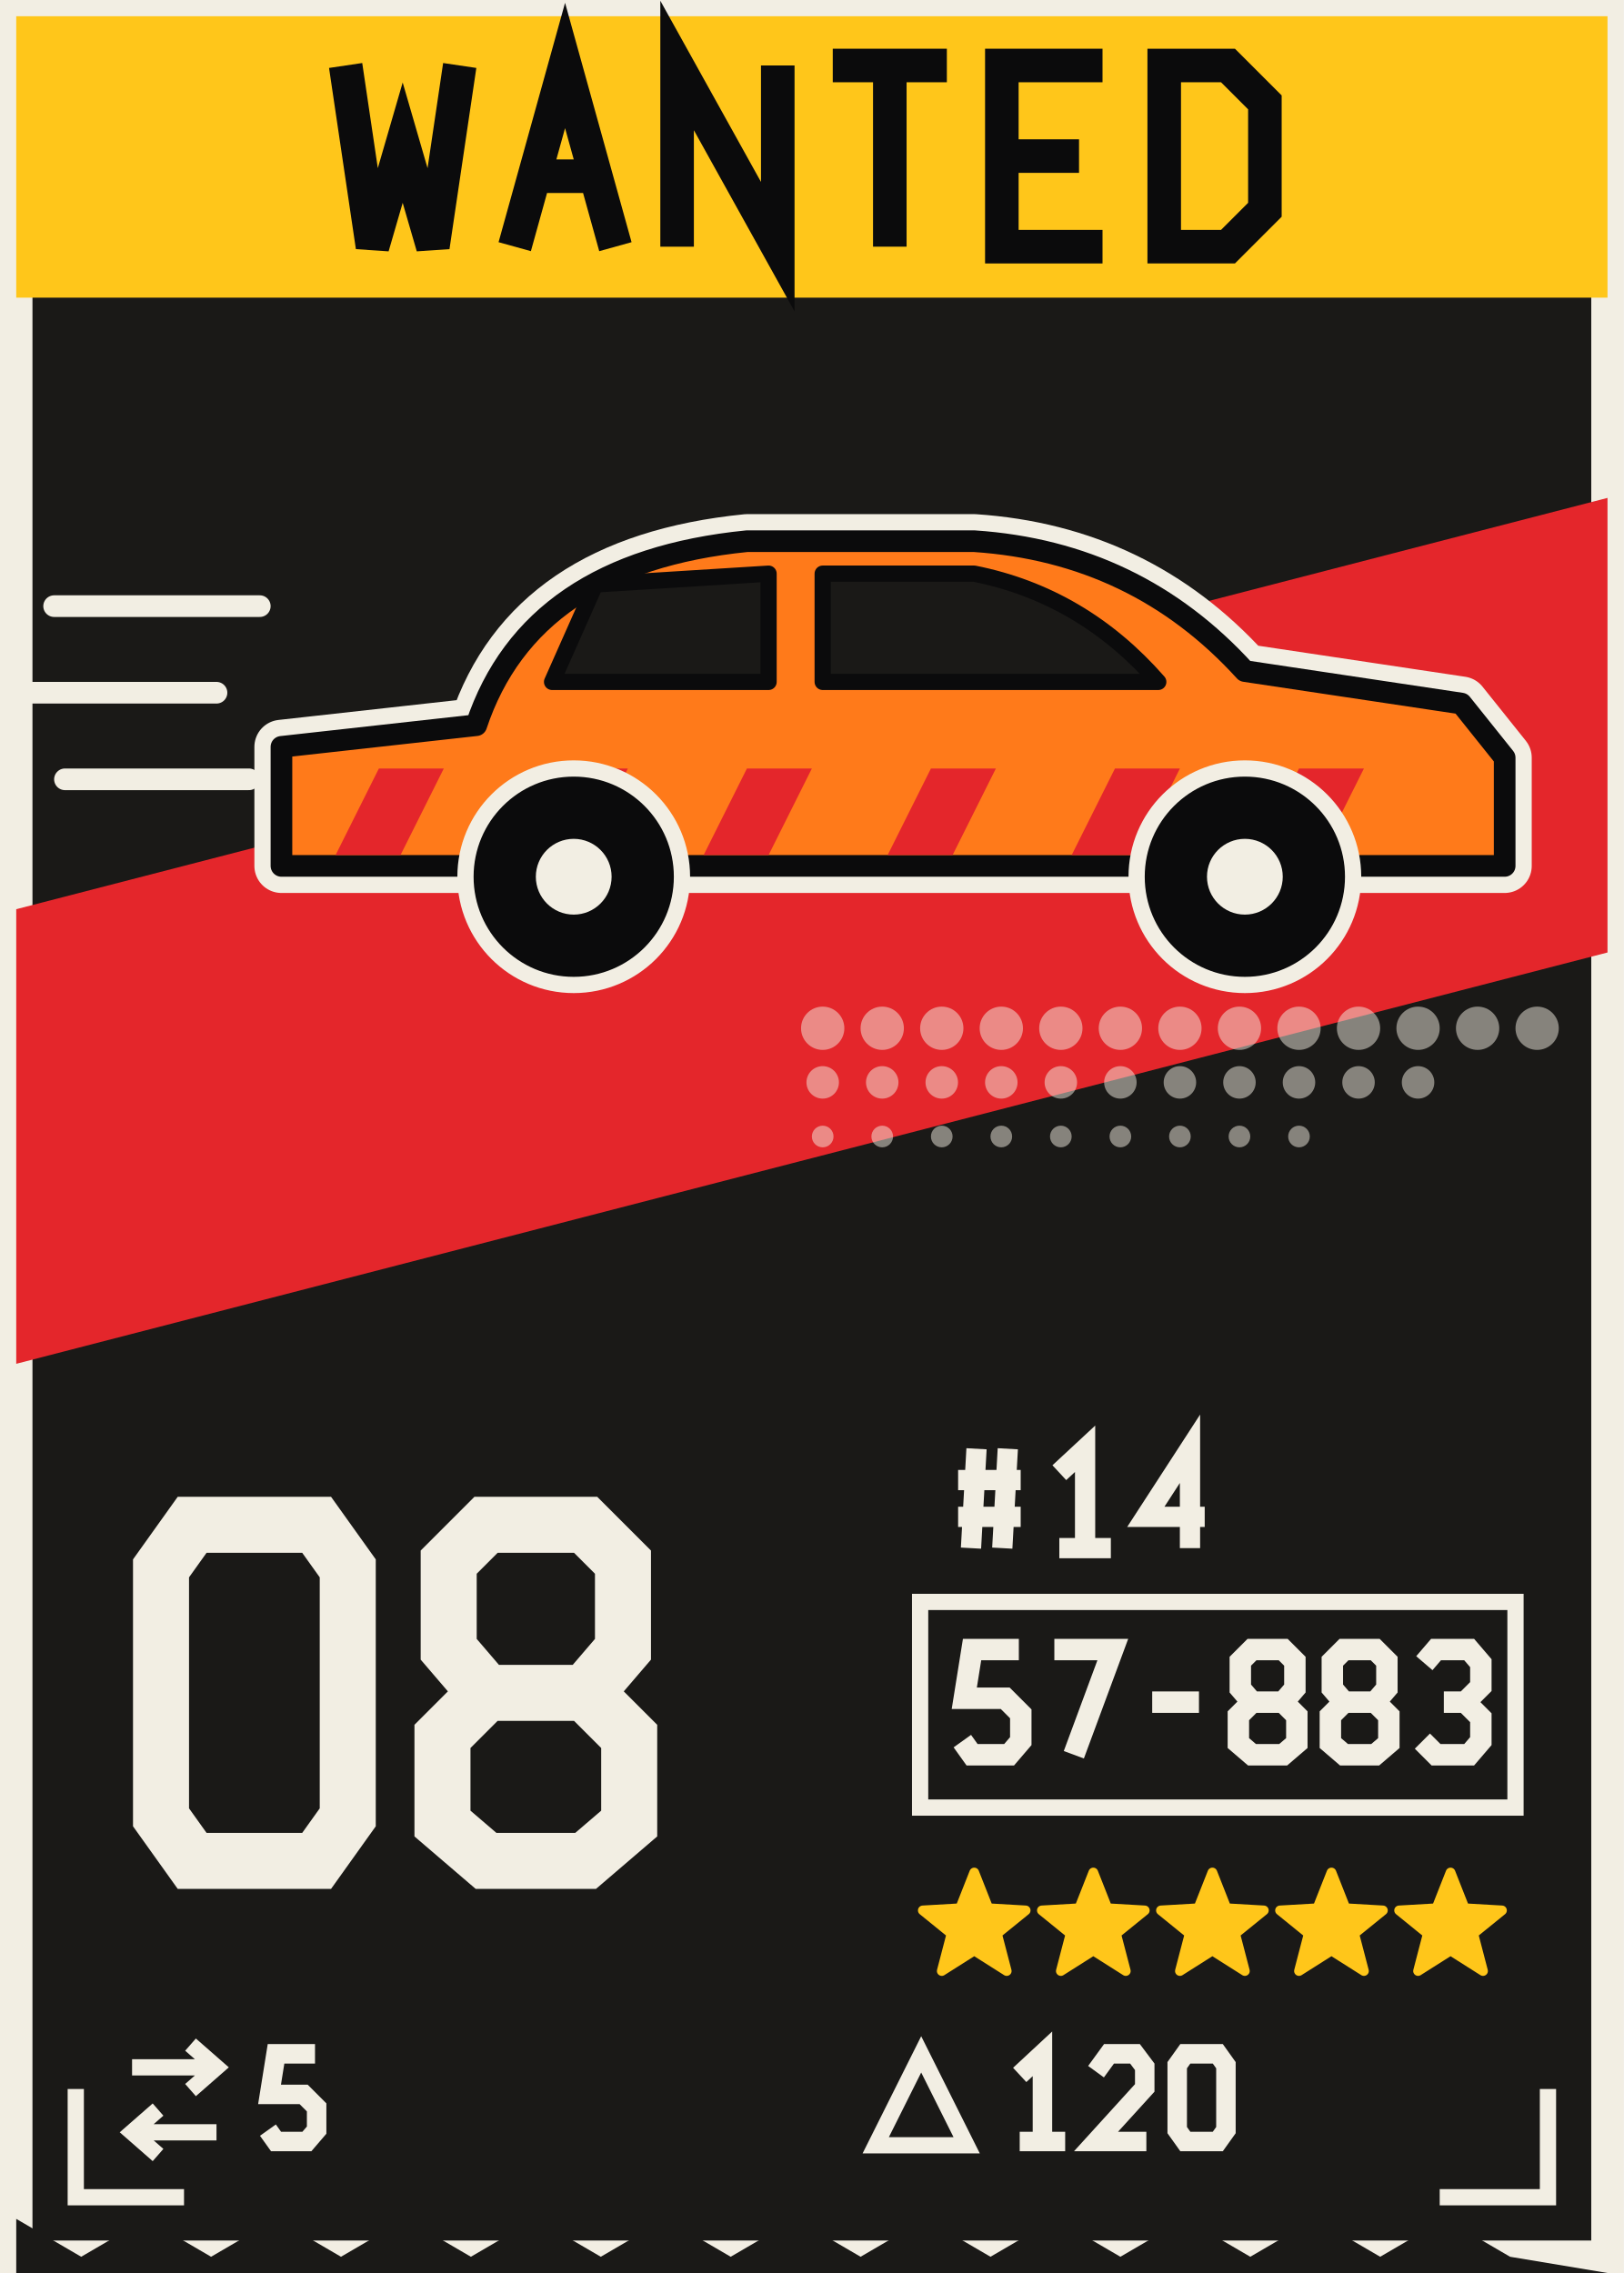
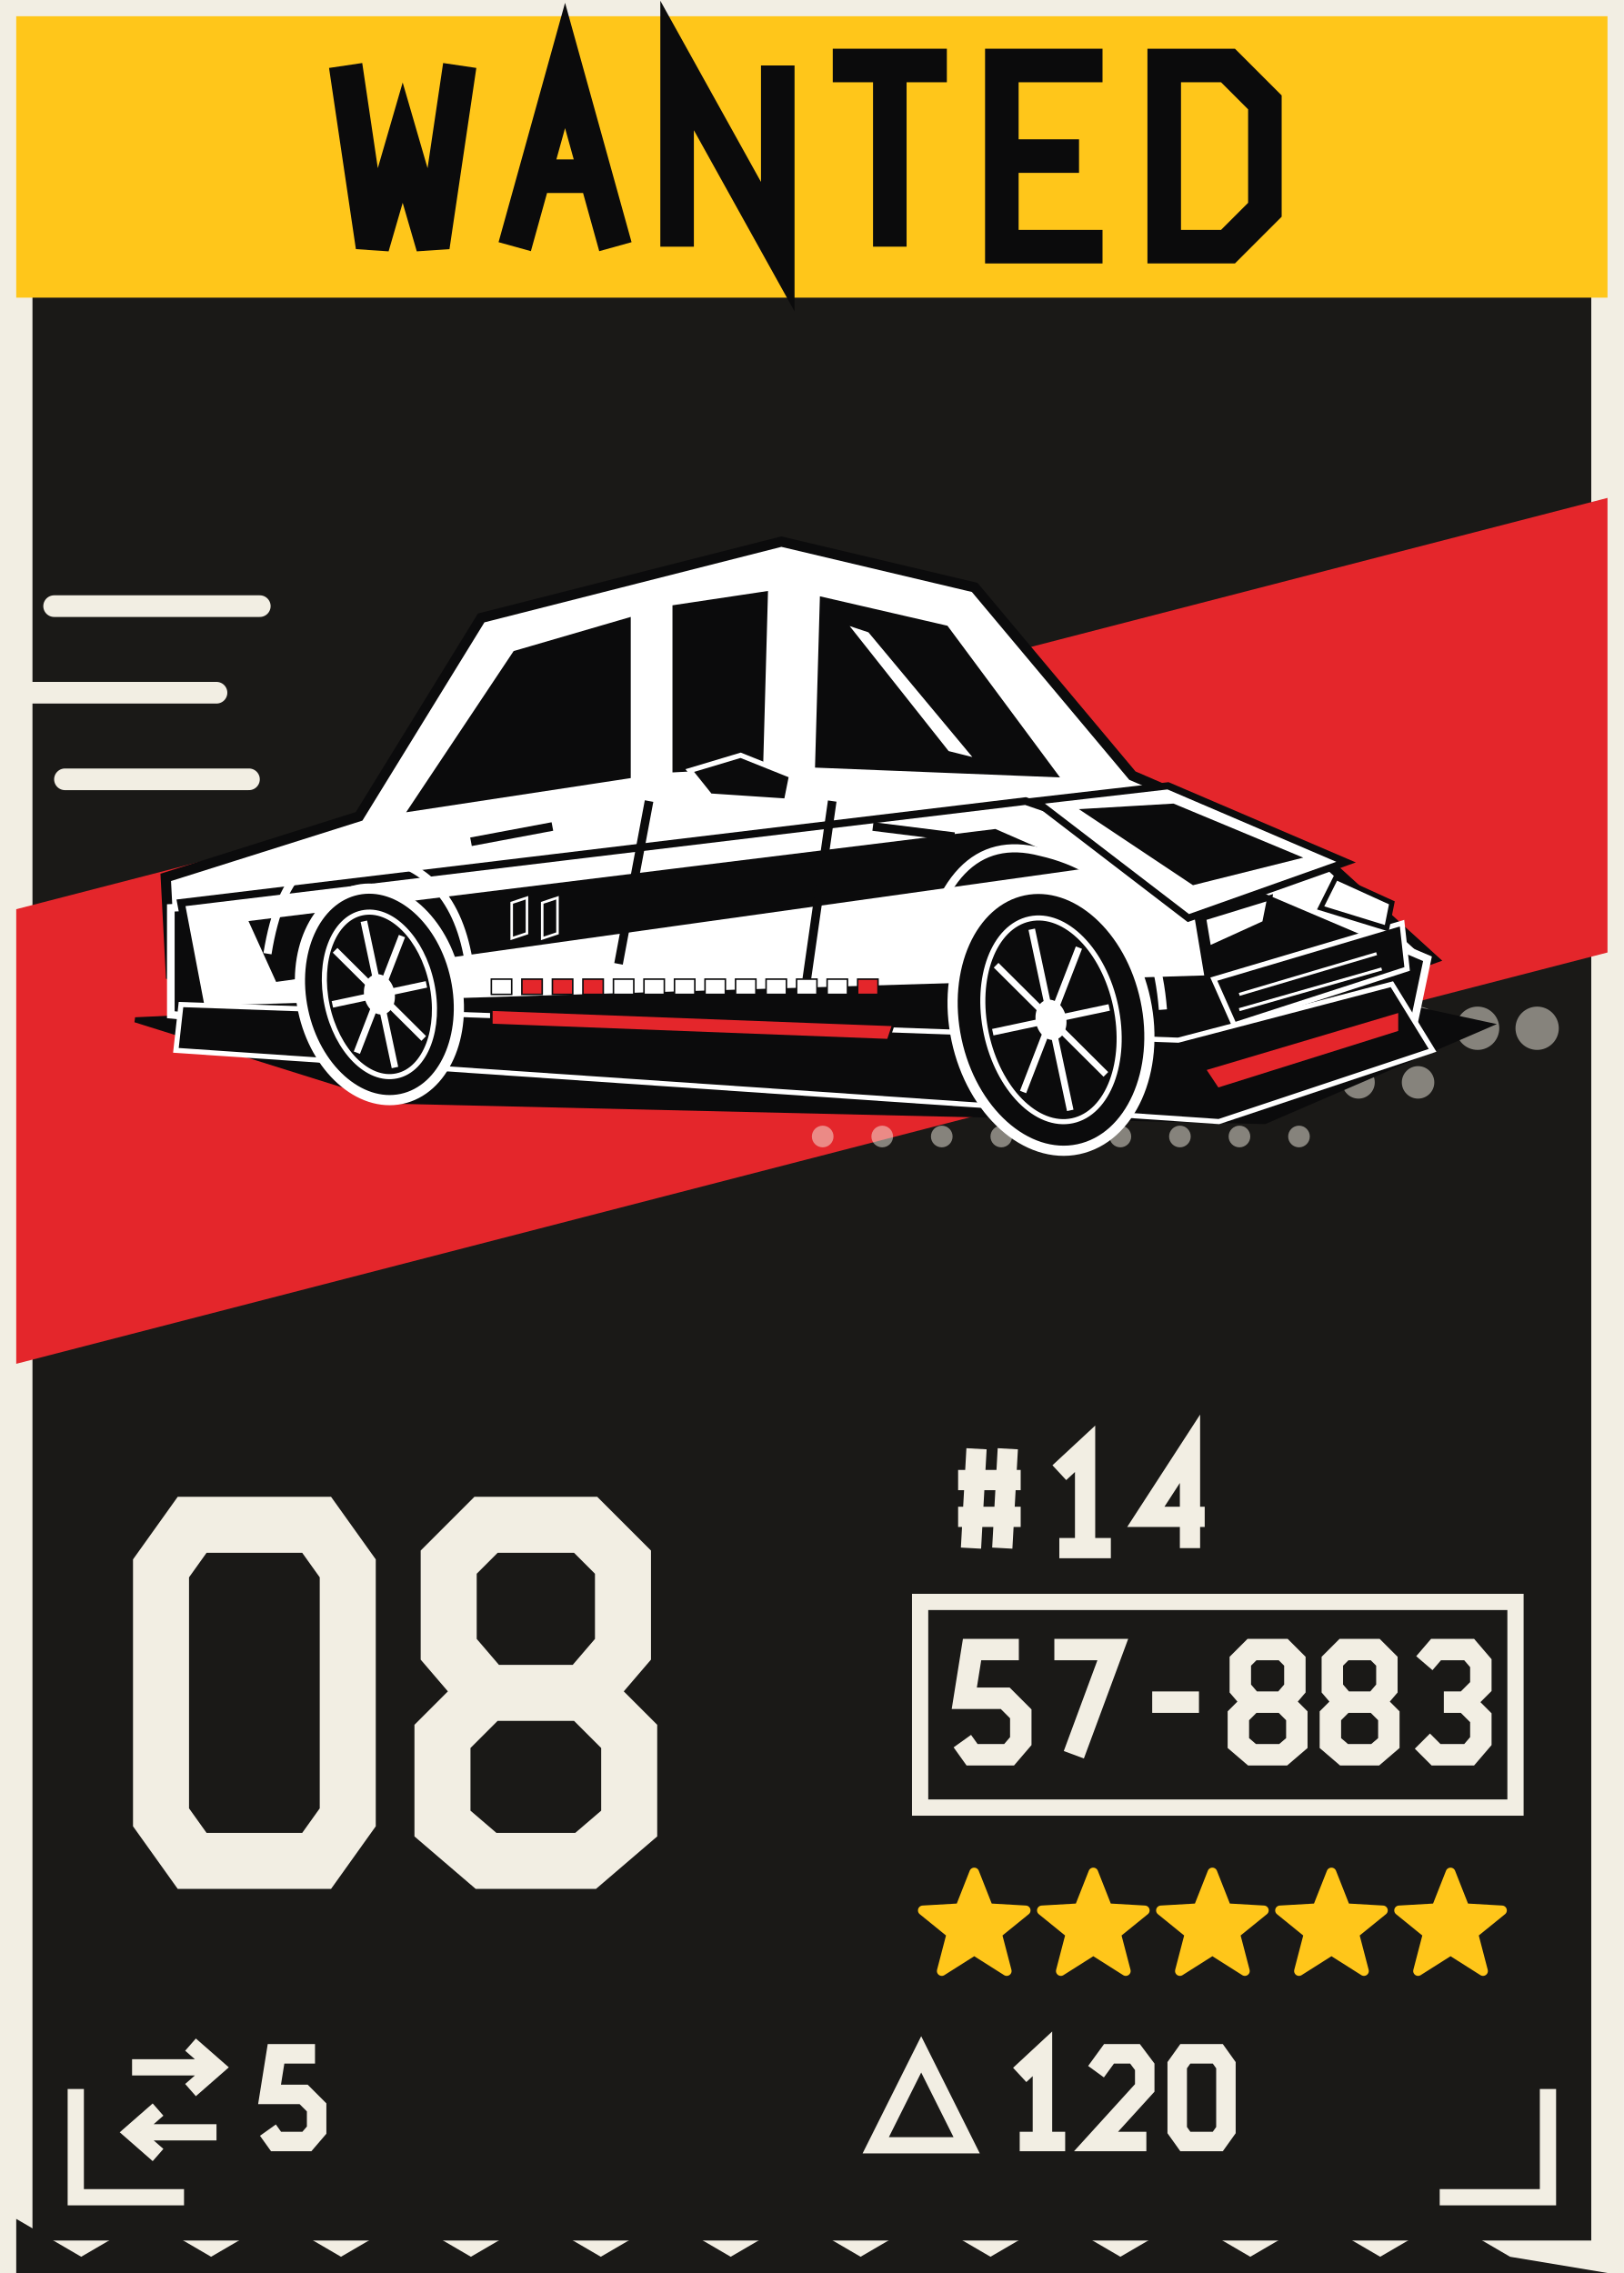
<svg xmlns="http://www.w3.org/2000/svg" viewBox="0 0 300 420" width="300" height="420">
  <rect x="3" y="3" width="294" height="414" fill="#1a1917" stroke="#f2eee3" stroke-width="6" />
  <path d="M14 34V14H34M266 14H286V34M286 386V406H266M34 406H14V386" fill="none" stroke="#f2eee3" stroke-width="3" />
  <rect x="3" y="3" width="294" height="52" fill="#ffc61a" />
  <g fill="none" stroke="#0b0b0c" stroke-width="10" stroke-linejoin="miter" stroke-linecap="butt">
    <path d="M3 5L11 59L20 28L29 59L37 5" transform="translate(62 9) scale(0.62)" />
    <path d="M5 59L20 5L35 59M12 38H28" transform="translate(92 9) scale(0.62)" />
    <path d="M5 59V5L35 59V5" transform="translate(122 9) scale(0.62)" />
    <path d="M3 5H37M20 5V59" transform="translate(152 9) scale(0.62)" />
    <path d="M35 5H5V59H35M5 32H28" transform="translate(182 9) scale(0.62)" />
    <path d="M5 5H24L35 16V48L24 59H5Z" transform="translate(212 9) scale(0.62)" />
  </g>
  <polygon points="3,168 297,92 297,176 3,252" fill="#e4262b" />
  <path d="M10 112H48M6 128H40M12 144H46" fill="none" stroke="#f2eee3" stroke-width="4" stroke-linecap="round" />
  <g fill="#f2eee3" fill-opacity="0.5">
    <circle cx="152" cy="190" r="4" />
    <circle cx="163" cy="190" r="4" />
    <circle cx="174" cy="190" r="4" />
    <circle cx="185" cy="190" r="4" />
    <circle cx="196" cy="190" r="4" />
    <circle cx="207" cy="190" r="4" />
    <circle cx="218" cy="190" r="4" />
    <circle cx="229" cy="190" r="4" />
    <circle cx="240" cy="190" r="4" />
    <circle cx="251" cy="190" r="4" />
    <circle cx="262" cy="190" r="4" />
    <circle cx="273" cy="190" r="4" />
    <circle cx="284" cy="190" r="4" />
    <circle cx="152" cy="200" r="3" />
    <circle cx="163" cy="200" r="3" />
    <circle cx="174" cy="200" r="3" />
    <circle cx="185" cy="200" r="3" />
    <circle cx="196" cy="200" r="3" />
    <circle cx="207" cy="200" r="3" />
    <circle cx="218" cy="200" r="3" />
    <circle cx="229" cy="200" r="3" />
    <circle cx="240" cy="200" r="3" />
    <circle cx="251" cy="200" r="3" />
    <circle cx="262" cy="200" r="3" />
    <circle cx="152" cy="210" r="2" />
    <circle cx="163" cy="210" r="2" />
    <circle cx="174" cy="210" r="2" />
    <circle cx="185" cy="210" r="2" />
    <circle cx="196" cy="210" r="2" />
    <circle cx="207" cy="210" r="2" />
    <circle cx="218" cy="210" r="2" />
    <circle cx="229" cy="210" r="2" />
    <circle cx="240" cy="210" r="2" />
  </g>
-   <g transform="translate(30 0)" stroke-linejoin="round">
-     <path d="M22 160V138L58 134Q68 104 108 100L150 100Q180 102 200 124L240 130L248 140V160Z" fill="#f2eee3" stroke="#f2eee3" stroke-width="10" />
-     <path d="M22 160V138L58 134Q68 104 108 100L150 100Q180 102 200 124L240 130L248 140V160Z" fill="#ff7a1a" stroke="#0b0b0c" stroke-width="4" />
-     <polygon points="32,158 40,142 52,142 44,158" fill="#e4262b" />
-     <polygon points="66,158 74,142 86,142 78,158" fill="#e4262b" />
-     <polygon points="100,158 108,142 120,142 112,158" fill="#e4262b" />
-     <polygon points="134,158 142,142 154,142 146,158" fill="#e4262b" />
-     <polygon points="168,158 176,142 188,142 180,158" fill="#e4262b" />
-     <polygon points="202,158 210,142 222,142 214,158" fill="#e4262b" />
-     <path d="M72 126L80 108L112 106L112 126ZM122 106L150 106Q170 110 184 126L122 126Z" fill="#1a1917" stroke="#0b0b0c" stroke-width="3" />
-     <circle cx="76" cy="162" r="20" fill="#0b0b0c" stroke="#f2eee3" stroke-width="3" />
-     <circle cx="76" cy="162" r="7" fill="#f2eee3" />
-     <circle cx="200" cy="162" r="20" fill="#0b0b0c" stroke="#f2eee3" stroke-width="3" />
-     <circle cx="200" cy="162" r="7" fill="#f2eee3" />
+   <g transform="translate(9 70) scale(.94)">
+     <g stroke-linejoin="miter">
+       <path d="M17 126L68 142L239 146L283 127L232 116Z" fill="#0b0b0c" stroke="#0b0b0c" stroke-width="1" />
+       <path d="M23 98L61 86L85 47L144 32L182 41L213 78L250 94L272 114L230 129L24 117Z" fill="#ffffff" stroke="#0b0b0c" stroke-width="2" />
+       <path d="M24 104L224 94L271 114L267 133L228 145L24 125Z" fill="#0b0b0c" stroke="#ffffff" stroke-width="1.5" />
+       <path d="M26 103L192 83L224 94L228 118L30 124Z" fill="#ffffff" stroke="#0b0b0c" stroke-width="1.5" />
+       <path d="M40 107L186 89L202 96L45 118Z" fill="#0b0b0c" stroke="#0b0b0c" stroke-width="1" />
+       <path d="M69 86L91 53L115 46L115 79ZM122 44L142 41L141 77L122 78ZM151 42L177 48L200 79L150 77Z" fill="#0b0b0c" stroke="#ffffff" stroke-width="1.2" />
+       <path d="M158 49L161 50L181 74L177 73Z" fill="#ffffff" stroke="#ffffff" stroke-width="0.4" />
+       <path d="M118 83L112 115M154 83L149 118M83 91L99 88M162 88L178 90" fill="none" stroke="#0b0b0c" stroke-width="1.7" />
+       <path d="M194 83L220 80L255 95L224 106Z" fill="#ffffff" stroke="#0b0b0c" stroke-width="1.4" />
+       <path d="M204 85L221 84L245 94L225 99Z" fill="#0b0b0c" stroke="#0b0b0c" stroke-width="1" />
+       <path d="M229 118L266 107L267 116L233 127Z" fill="#0b0b0c" stroke="#ffffff" stroke-width="1" />
+       <path d="M234 121L261 113M234 124L262 116" fill="none" stroke="#ffffff" stroke-width="0.6" />
+       <path d="M227 106L240 102L239 107L228 112ZM253 98L264 103L263 108L250 104Z" fill="#ffffff" stroke="#0b0b0c" stroke-width="1" />
+       <path d="M26 123L222 130L264 119L272 132L230 146L25 132Z" fill="#0b0b0c" stroke="#ffffff" stroke-width="1" />
+       <g transform="translate(65 121) rotate(-12)">
+         <ellipse rx="15.33" ry="21" fill="#0b0b0c" stroke="#ffffff" stroke-width="2" />
+         <ellipse rx="10.5" ry="16.38" fill="#0b0b0c" stroke="#ffffff" stroke-width="1" />
+         <path d="M0 -14.7V14.7M-9.45 0H9.45M-6.72 -10.29L6.72 10.29M-6.72 10.29L6.72 -10.29" stroke="#ffffff" stroke-width="1.3" />
+         <ellipse rx="3" ry="4" fill="#ffffff" />
+       </g>
+       <g transform="translate(197 126) rotate(-12)">
+         <ellipse rx="18.98" ry="26" fill="#0b0b0c" stroke="#ffffff" stroke-width="2" />
+         <ellipse rx="13" ry="20.28" fill="#0b0b0c" stroke="#ffffff" stroke-width="1" />
+         <path d="M0 -18.2V18.2M-11.7 0H11.7M-8.32 -12.74L8.32 12.74M-8.32 12.74L8.32 -12.74" stroke="#ffffff" stroke-width="1.3" />
+         <ellipse rx="3" ry="4" fill="#ffffff" />
+       </g>
+       <path d="M43 113Q47 88 65 94Q81 97 83 118M171 118Q176 88 195 93Q217 98 219 124" fill="none" stroke="#ffffff" stroke-width="1.6" />
+       <path d="M126 77L136 74L146 78L145 83L130 82Z" fill="#0b0b0c" stroke="#ffffff" stroke-width="1" />
+       <path d="M87 124L166 127L165 130L87 127Z" fill="#e4262b" stroke="#0b0b0c" stroke-width="0.5" />
+       <path d="M228 136L265 125L265 128L230 139Z" fill="#e4262b" stroke="#e4262b" stroke-width="0.5" />
+     </g>
+     <path d="M91 103l3 -1v7l-3 1Z" fill="#0b0b0c" stroke="#ffffff" stroke-width=".5" />
+     <path d="M97 103l3 -1v7l-3 1Z" fill="#0b0b0c" stroke="#ffffff" stroke-width=".5" />
+     <path d="M87 118h4v3h-4Z" fill="#ffffff" stroke="#0b0b0c" stroke-width=".3" />
+     <path d="M93 118h4v3h-4Z" fill="#e4262b" stroke="#0b0b0c" stroke-width=".3" />
+     <path d="M99 118h4v3h-4Z" fill="#e4262b" stroke="#0b0b0c" stroke-width=".3" />
+     <path d="M105 118h4v3h-4Z" fill="#e4262b" stroke="#0b0b0c" stroke-width=".3" />
+     <path d="M111 118h4v3h-4Z" fill="#ffffff" stroke="#0b0b0c" stroke-width=".3" />
+     <path d="M117 118h4v3h-4Z" fill="#ffffff" stroke="#0b0b0c" stroke-width=".3" />
+     <path d="M123 118h4v3h-4Z" fill="#ffffff" stroke="#0b0b0c" stroke-width=".3" />
+     <path d="M129 118h4v3h-4Z" fill="#ffffff" stroke="#0b0b0c" stroke-width=".3" />
+     <path d="M135 118h4v3h-4Z" fill="#ffffff" stroke="#0b0b0c" stroke-width=".3" />
+     <path d="M141 118h4v3h-4Z" fill="#ffffff" stroke="#0b0b0c" stroke-width=".3" />
+     <path d="M147 118h4v3h-4Z" fill="#ffffff" stroke="#0b0b0c" stroke-width=".3" />
+     <path d="M153 118h4v3h-4Z" fill="#ffffff" stroke="#0b0b0c" stroke-width=".3" />
+     <path d="M159 118h4v3h-4Z" fill="#e4262b" stroke="#0b0b0c" stroke-width=".3" />
  </g>
  <g fill="none" stroke="#f2eee3" stroke-width="9" stroke-linejoin="miter" stroke-linecap="butt">
    <path d="M10 5H30L35 12V52L30 59H10L5 52V12Z" transform="translate(24 276) scale(1.15)" />
    <path d="M12 5H28L34 11V25L28 32H12L6 25V11ZM12 32H28L35 39V53L28 59H12L5 53V39Z" transform="translate(76 276) scale(1.15)" />
  </g>
  <rect x="170" y="296" width="110" height="38" fill="#1a1917" stroke="#f2eee3" stroke-width="3" />
  <g fill="none" stroke="#f2eee3" stroke-width="11" stroke-linejoin="miter" stroke-linecap="butt">
    <path d="M34 5H10L6 30H27L35 38V52L29 59H10L5 52" transform="translate(176 303) scale(0.36)" />
    <path d="M5 5H35L15 59" transform="translate(193 303) scale(0.36)" />
    <path d="M8 32H32" transform="translate(210 303) scale(0.36)" />
    <path d="M12 5H28L34 11V25L28 32H12L6 25V11ZM12 32H28L35 39V53L28 59H12L5 53V39Z" transform="translate(227 303) scale(0.36)" />
    <path d="M12 5H28L34 11V25L28 32H12L6 25V11ZM12 32H28L35 39V53L28 59H12L5 53V39Z" transform="translate(244 303) scale(0.36)" />
    <path d="M6 12L12 5H29L35 12V24L27 32L35 40V52L29 59H12L5 52M16 32H27" transform="translate(261 303) scale(0.36)" />
  </g>
  <g fill="none" stroke="#f2eee3" stroke-width="11" stroke-linejoin="miter" stroke-linecap="butt">
    <path d="M13 5L10 59M30 5L27 59M3 22H37M3 42H37" transform="translate(176 266) scale(0.34)" />
    <path d="M8 18L22 5V59M8 59H36" transform="translate(193 266) scale(0.34)" />
    <path d="M29 59V5L5 42H37" transform="translate(210 266) scale(0.34)" />
  </g>
  <g transform="translate(170 346)" stroke-width="1.8" stroke-linejoin="round">
    <polygon transform="translate(0 0)" points="10,0 12.6,6.6 19.5,7 14.2,11.3 16,18.2 10,14.4 4,18.2 5.8,11.3 0.5,7 7.4,6.6" fill="#ffc61a" stroke="#ffc61a" />
    <polygon transform="translate(22 0)" points="10,0 12.6,6.6 19.5,7 14.2,11.3 16,18.2 10,14.4 4,18.2 5.8,11.3 0.5,7 7.4,6.6" fill="#ffc61a" stroke="#ffc61a" />
    <polygon transform="translate(44 0)" points="10,0 12.6,6.6 19.5,7 14.2,11.3 16,18.2 10,14.4 4,18.2 5.8,11.3 0.5,7 7.4,6.6" fill="#ffc61a" stroke="#ffc61a" />
    <polygon transform="translate(66 0)" points="10,0 12.6,6.6 19.5,7 14.2,11.3 16,18.2 10,14.4 4,18.2 5.8,11.3 0.5,7 7.4,6.6" fill="#ffc61a" stroke="#ffc61a" />
    <polygon transform="translate(88 0)" points="10,0 12.6,6.6 19.5,7 14.2,11.3 16,18.2 10,14.4 4,18.2 5.8,11.3 0.5,7 7.4,6.6" fill="#ffc61a" stroke="#ffc61a" />
  </g>
  <g transform="translate(22 376) scale(0.6)" fill="none" stroke="#f2eee3" stroke-width="5" stroke-linejoin="miter">
    <path d="M4 10H30M22 3L30 10L22 17M30 30H4M12 23L4 30L12 37" />
  </g>
  <g fill="none" stroke="#f2eee3" stroke-width="12" stroke-linejoin="miter" stroke-linecap="butt">
    <path d="M34 5H10L6 30H27L35 38V52L29 59H10L5 52" transform="translate(48 378) scale(0.3)" />
  </g>
  <g transform="translate(160 376) scale(0.6)" fill="none" stroke="#f2eee3" stroke-width="5" stroke-linejoin="miter">
    <path d="M3 34L17 6L31 34Z" />
  </g>
  <g fill="none" stroke="#f2eee3" stroke-width="12" stroke-linejoin="miter" stroke-linecap="butt">
    <path d="M8 18L22 5V59M8 59H36" transform="translate(186 378) scale(0.3)" />
    <path d="M5 16L13 5H29L35 13V26L5 59H36" transform="translate(201 378) scale(0.3)" />
    <path d="M10 5H30L35 12V52L30 59H10L5 52V12Z" transform="translate(216 378) scale(0.3)" />
  </g>
  <path d="M3 410l12 7l12 -7l12 7l12 -7l12 7l12 -7l12 7l12 -7l12 7l12 -7l12 7l12 -7l12 7l12 -7l12 7l12 -7l12 7l12 -7l12 7l12 -7l12 7l12 -7l12 7L297 420L3 420Z" fill="#1a1917" />
</svg>
